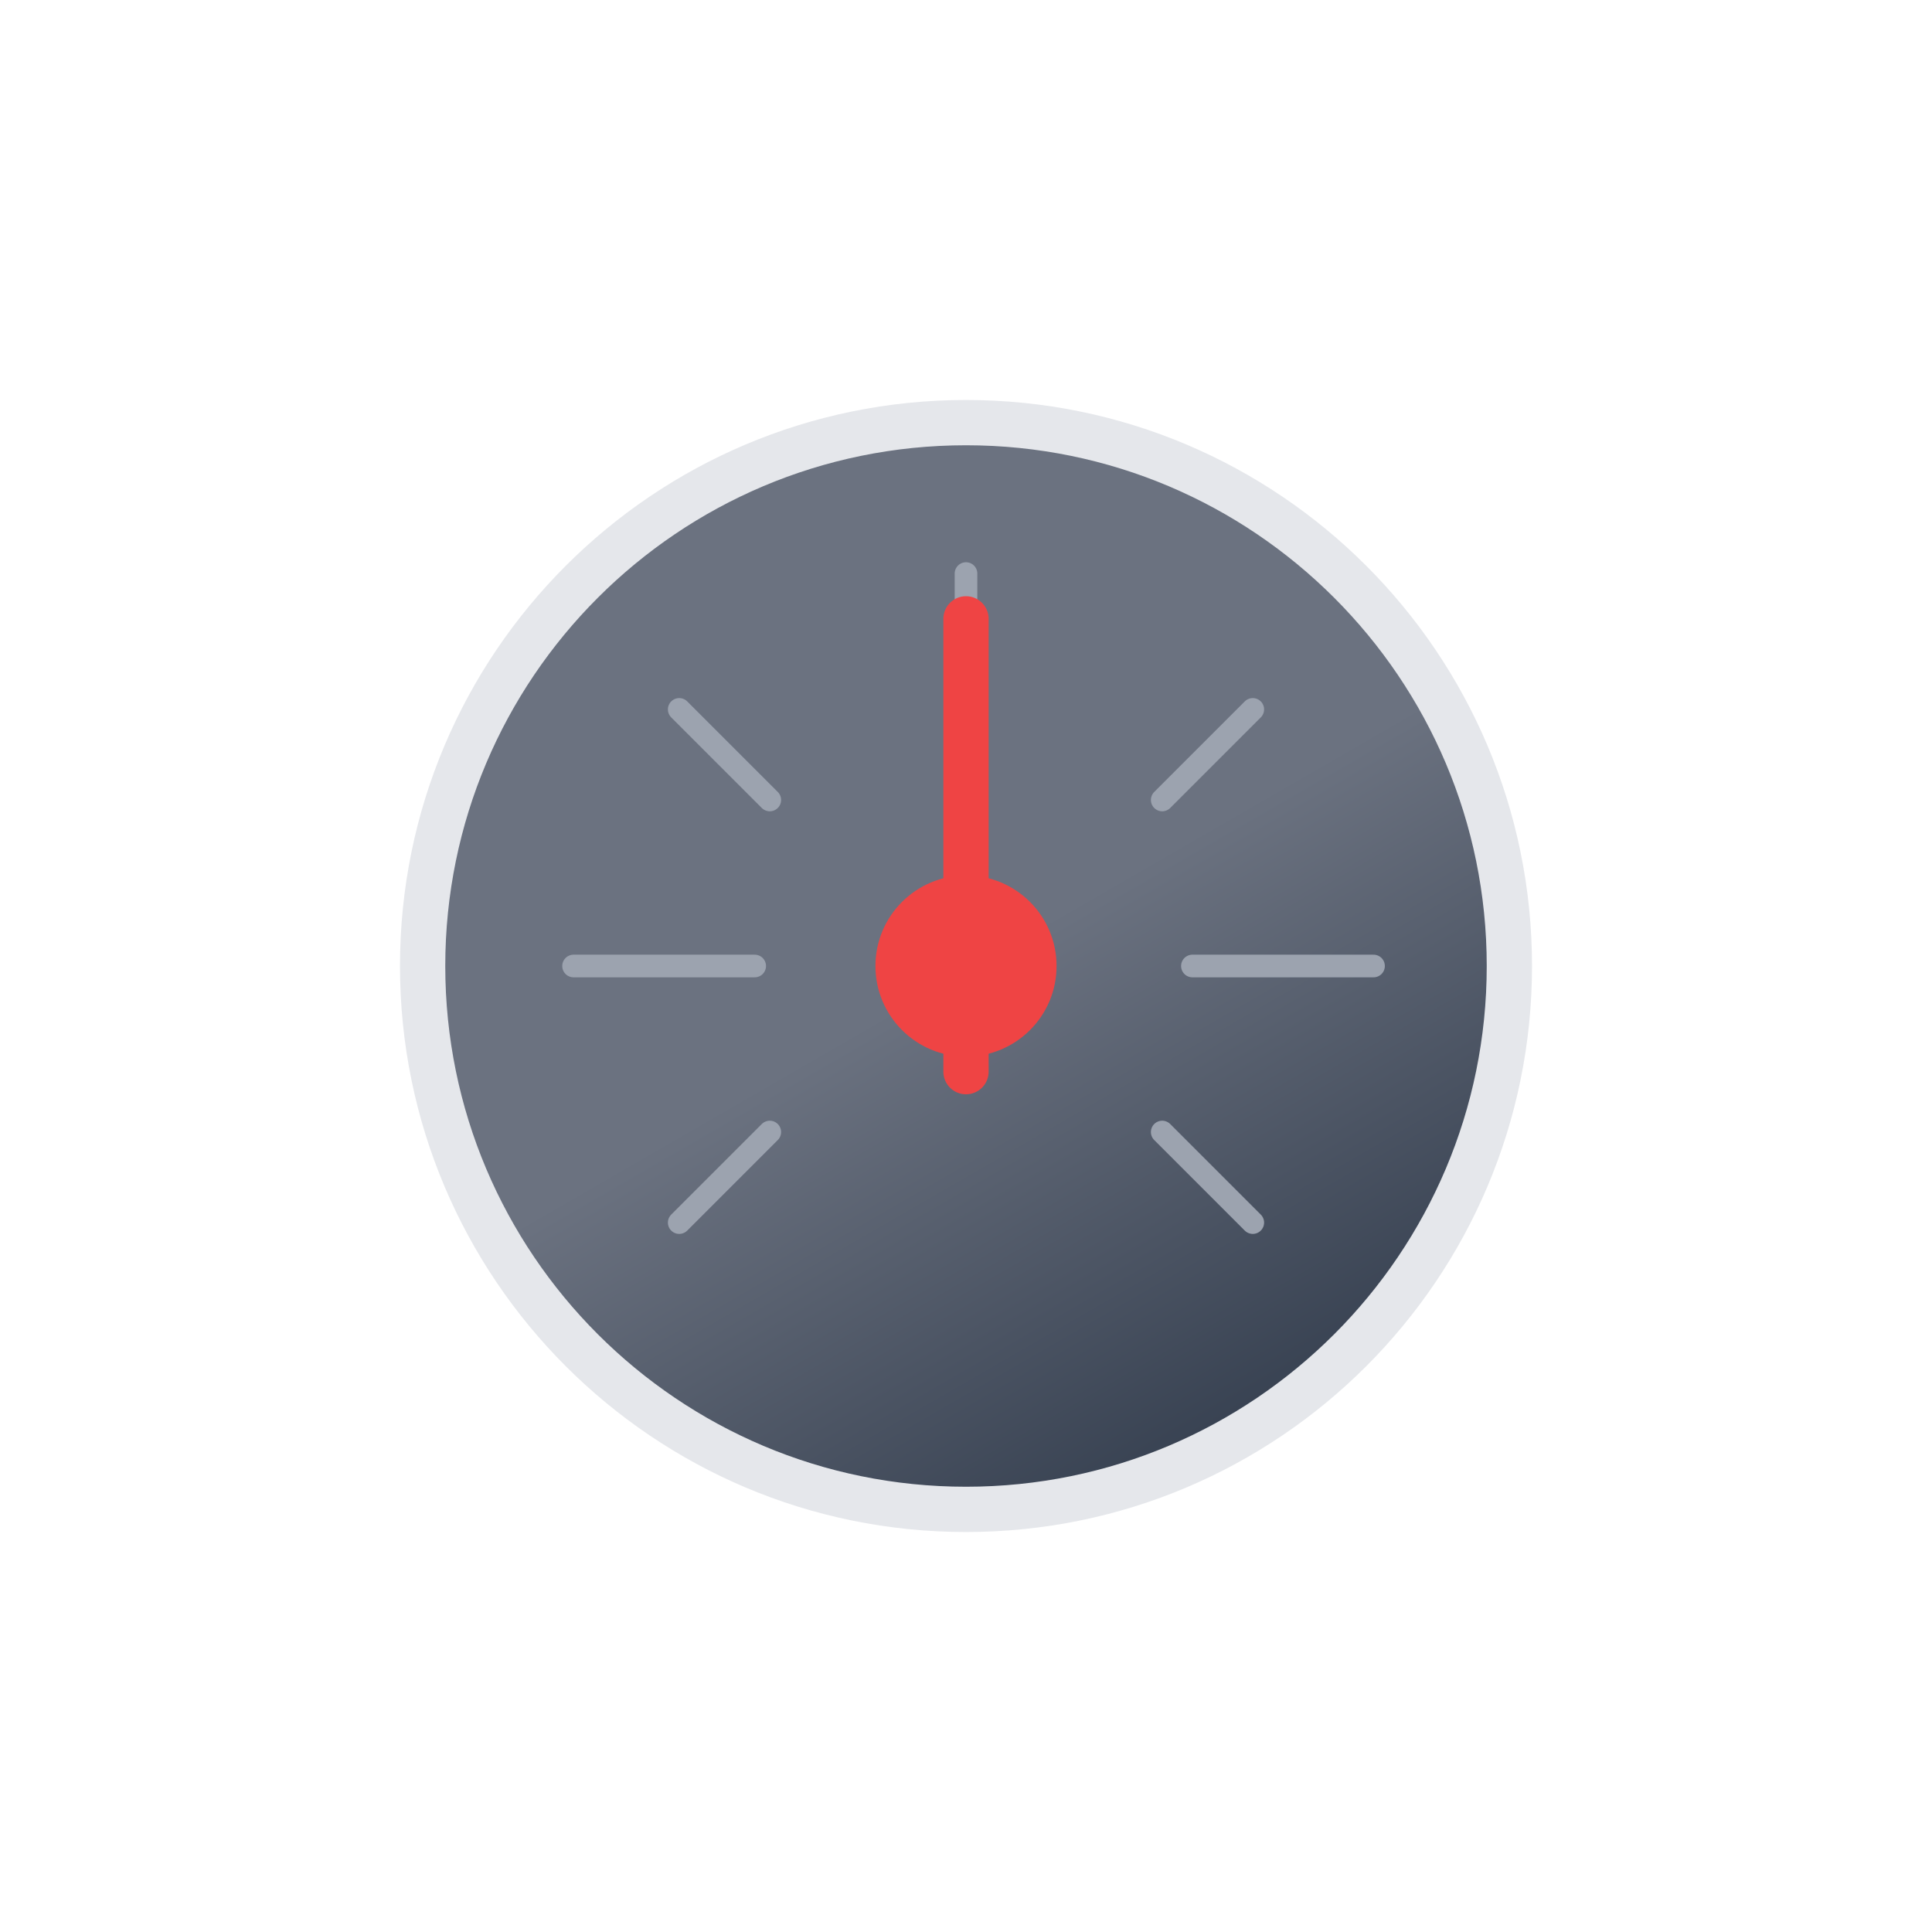
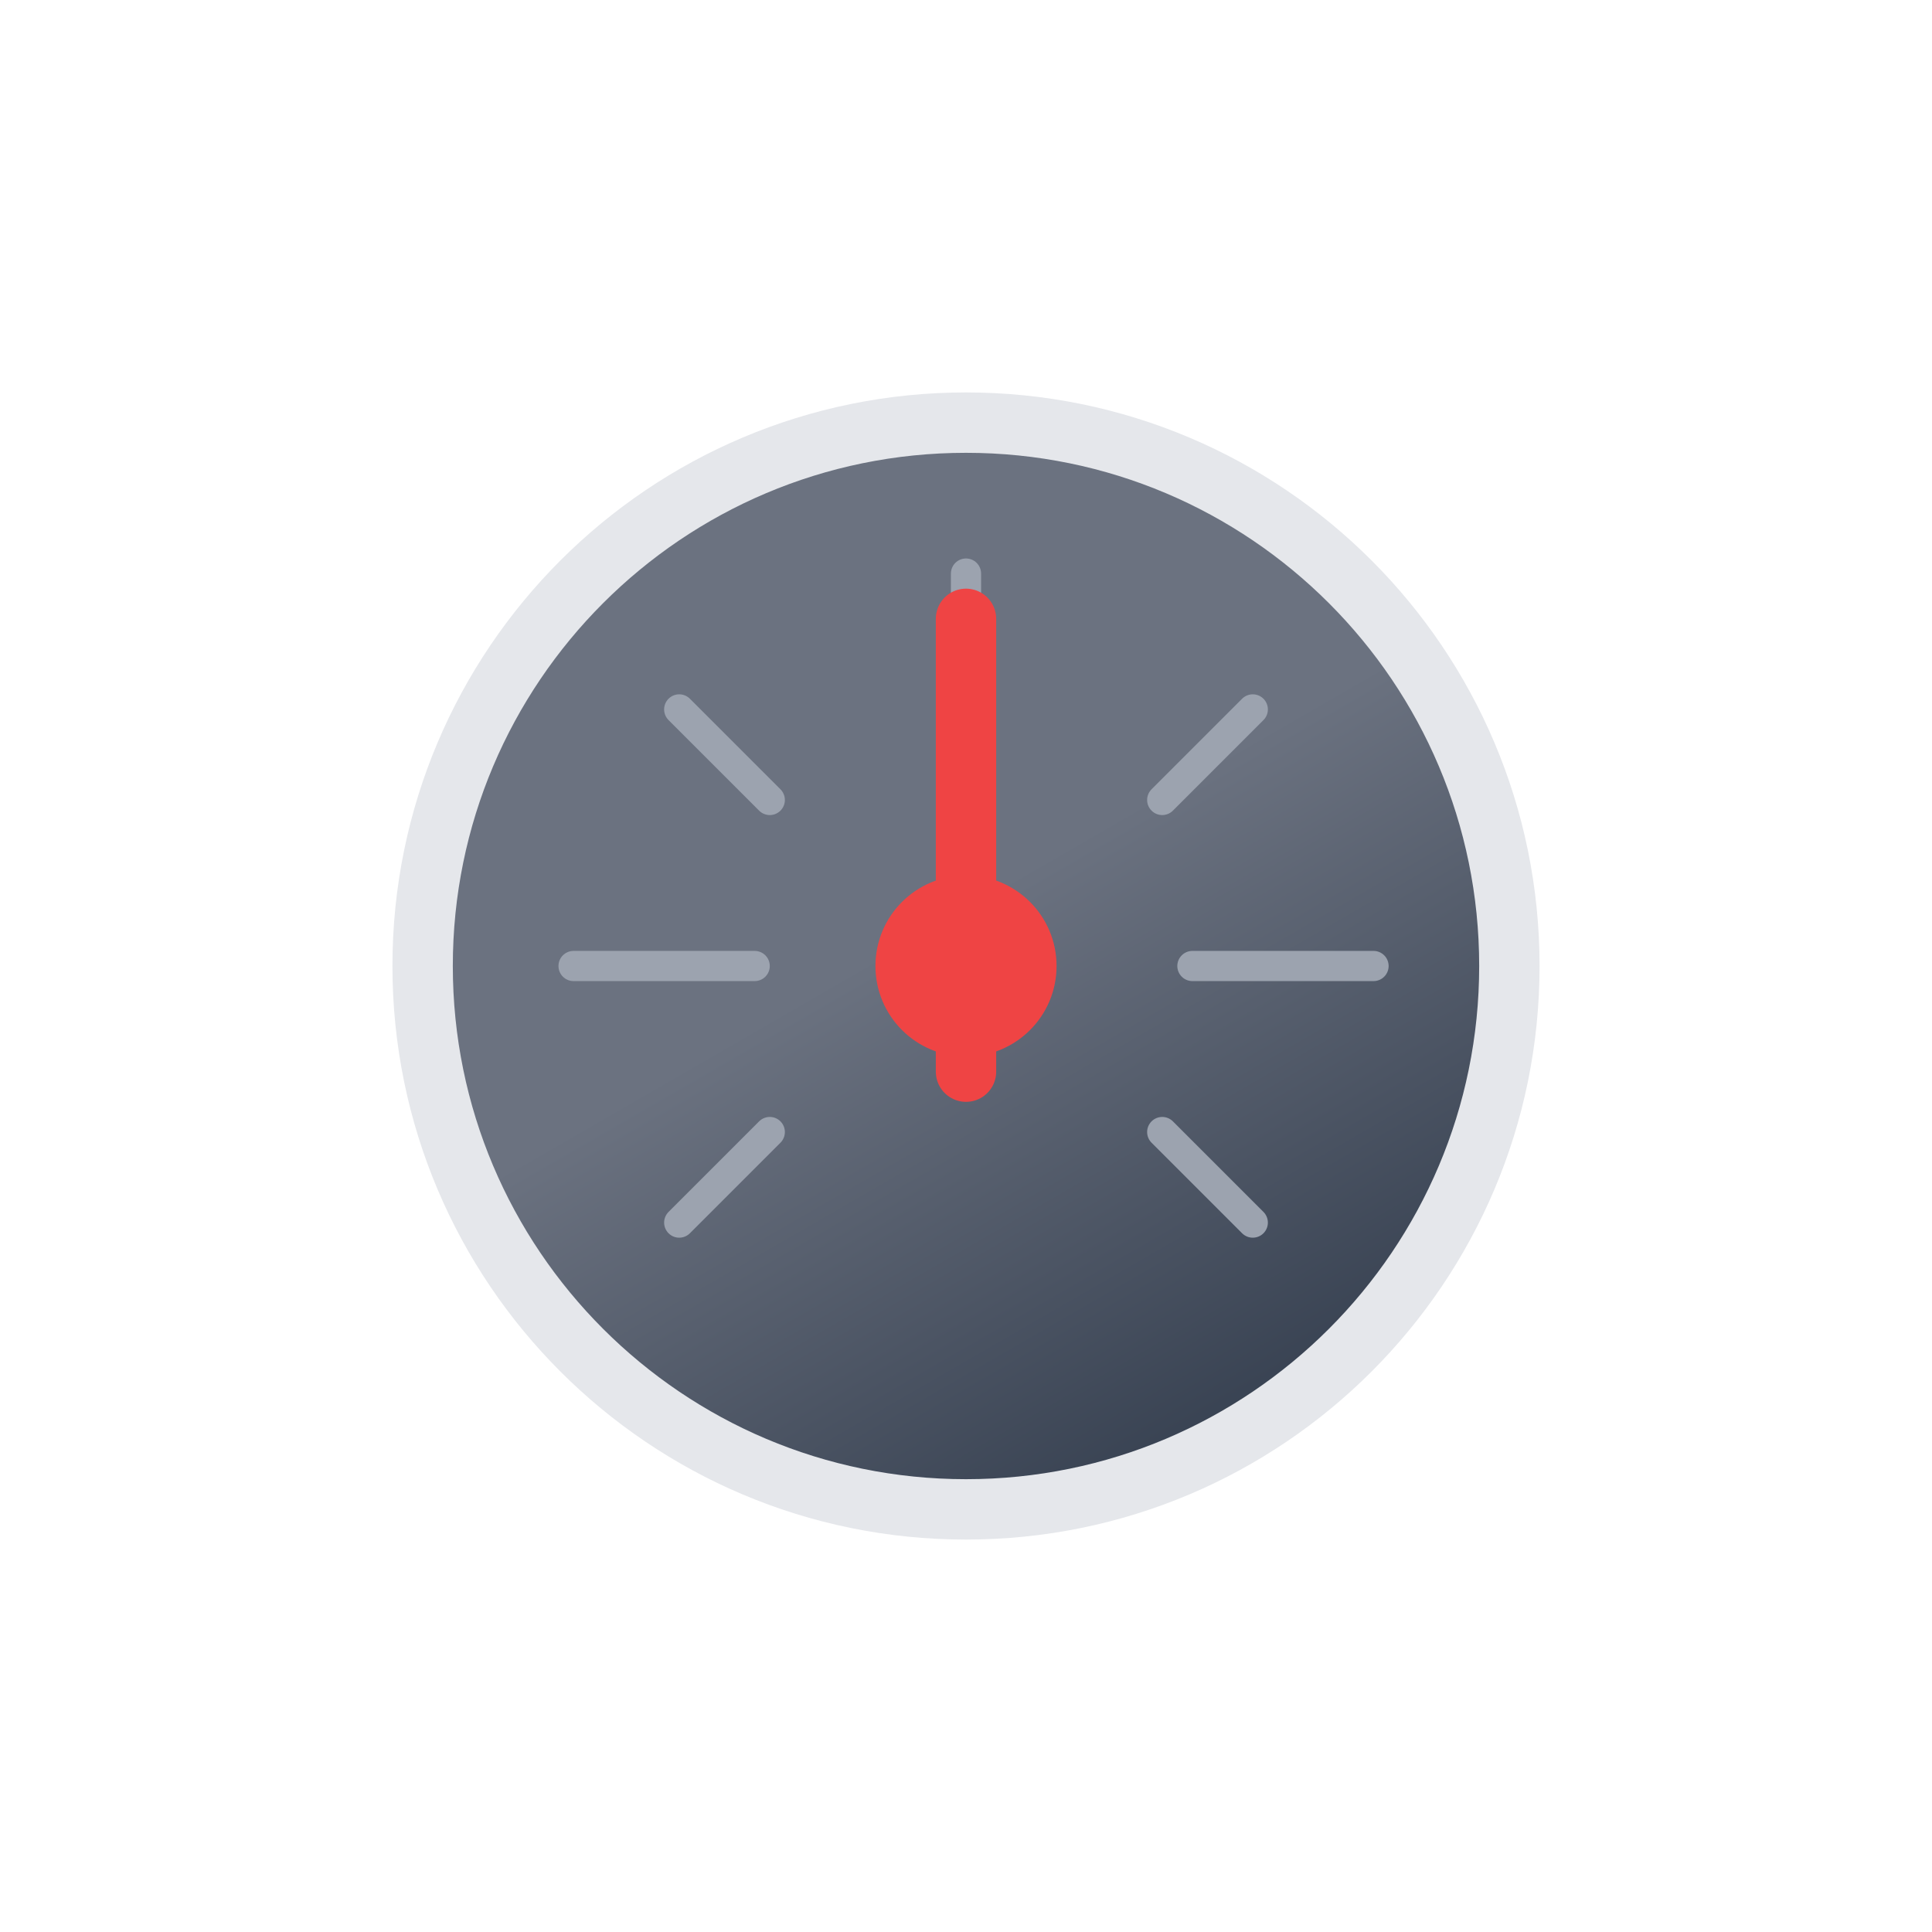
- <svg xmlns="http://www.w3.org/2000/svg" viewBox="0 0 512 512">
+ <svg xmlns="http://www.w3.org/2000/svg" viewBox="0 0 64 64">
  <defs>
-     <linearGradient id="a" x1="184" x2="328" y1="131.3" y2="380.7" gradientUnits="userSpaceOnUse">
+     <linearGradient id="a" x1="23" y1="16.41" x2="41" y2="47.59" gradientUnits="userSpaceOnUse">
      <stop offset="0" stop-color="#6b7280" />
-       <stop offset=".5" stop-color="#6b7280" />
+       <stop offset="0.45" stop-color="#6b7280" />
      <stop offset="1" stop-color="#374151" />
    </linearGradient>
  </defs>
-   <circle cx="256" cy="256" r="144" fill="url(#a)" stroke="#e5e7eb" stroke-miterlimit="10" stroke-width="12" />
-   <path fill="none" stroke="#9ca3af" stroke-linecap="round" stroke-linejoin="round" stroke-width="6" d="M256 200v-48m108 104h-48m-116 0h-48m180-68-24 24m-104 0-24-24m128 112 24 24m-152 0 24-24" />
-   <circle cx="256" cy="256" r="24" fill="#ef4444" />
-   <path fill="none" stroke="#ef4444" stroke-linecap="round" stroke-miterlimit="10" stroke-width="12" d="M256 284V164">
-     <animateTransform attributeName="transform" calcMode="spline" dur="6s" keySplines=".42, 0, .58, 1; .42, 0, .58, 1; .42, 0, .58, 1; .42, 0, .58, 1; .42, 0, .58, 1; .42, 0, .58, 1" keyTimes="0; .17; .25; .42; .5; .67; 1" repeatCount="indefinite" type="rotate" values="-54 256 256; -15 256 256; -36 256 256; 36 256 256; 10 256 256; 115 256 256; -54 256 256" />
-   </path>
+   <circle cx="32" cy="32" r="18" stroke="#e5e7eb" stroke-miterlimit="10" stroke-width="2" fill="url(#a)" />
+   <path d="M32,25V19M45.5,32h-6M25,32H19m22.5-8.5-3,3m-13,0-3-3m16,14,3,3m-19,0,3-3" fill="none" stroke="#9ca3af" stroke-linecap="round" stroke-linejoin="round" />
+   <circle cx="32" cy="32" r="3" fill="#ef4444" />
+   <line x1="32" y1="35.5" x2="32" y2="20.5" fill="none" stroke="#ef4444" stroke-linecap="round" stroke-miterlimit="10" stroke-width="2">
+     <animateTransform attributeName="transform" dur="9s" values="30 32 32; 55 32 32; 45 32 32; 55 32 32; 30 32 32" repeatCount="indefinite" type="rotate" />
+   </line>
</svg>
